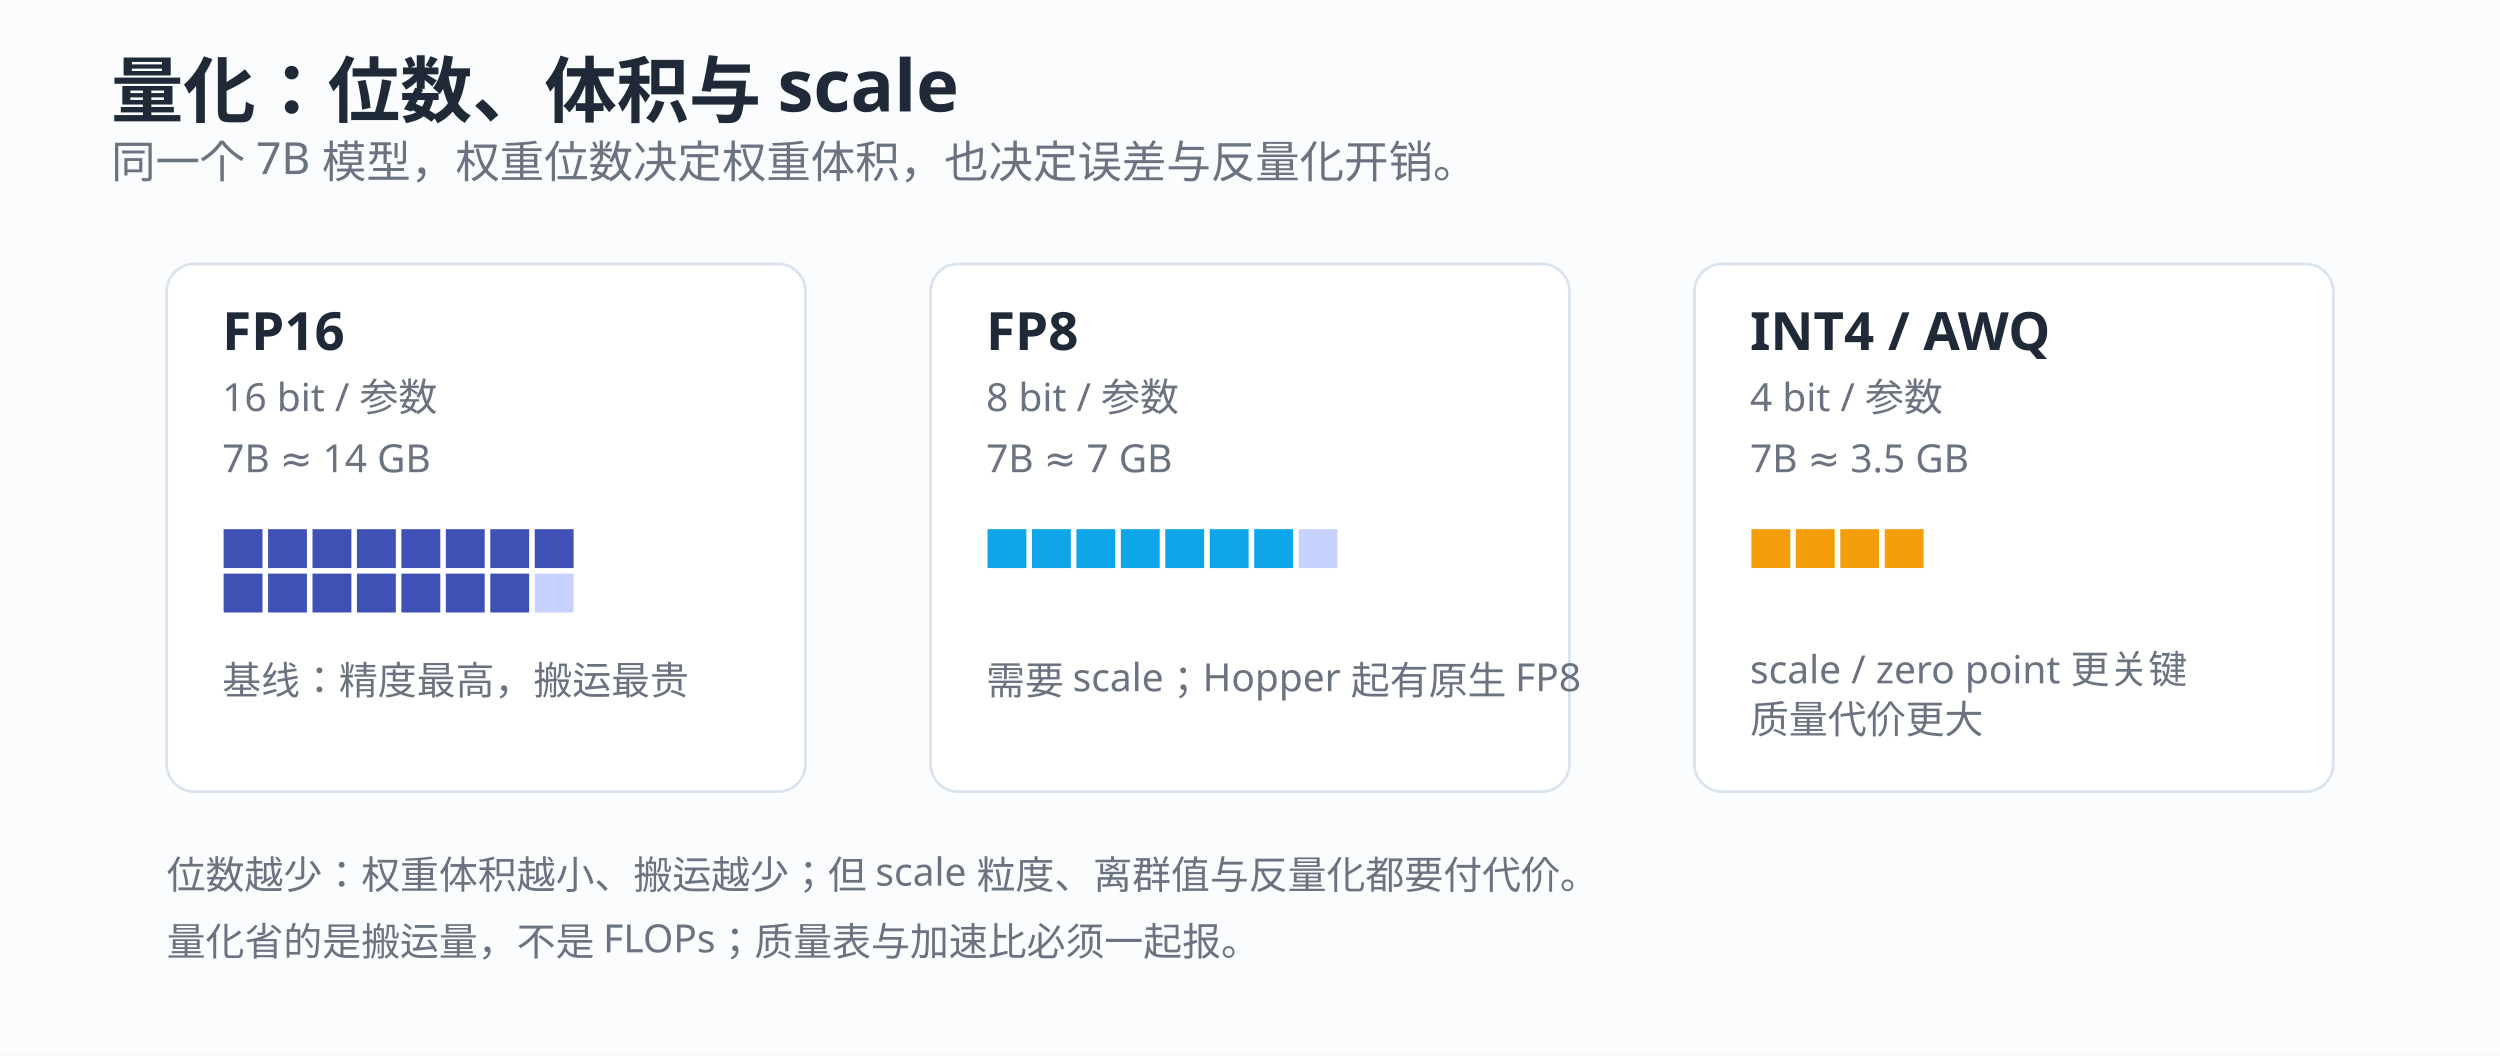
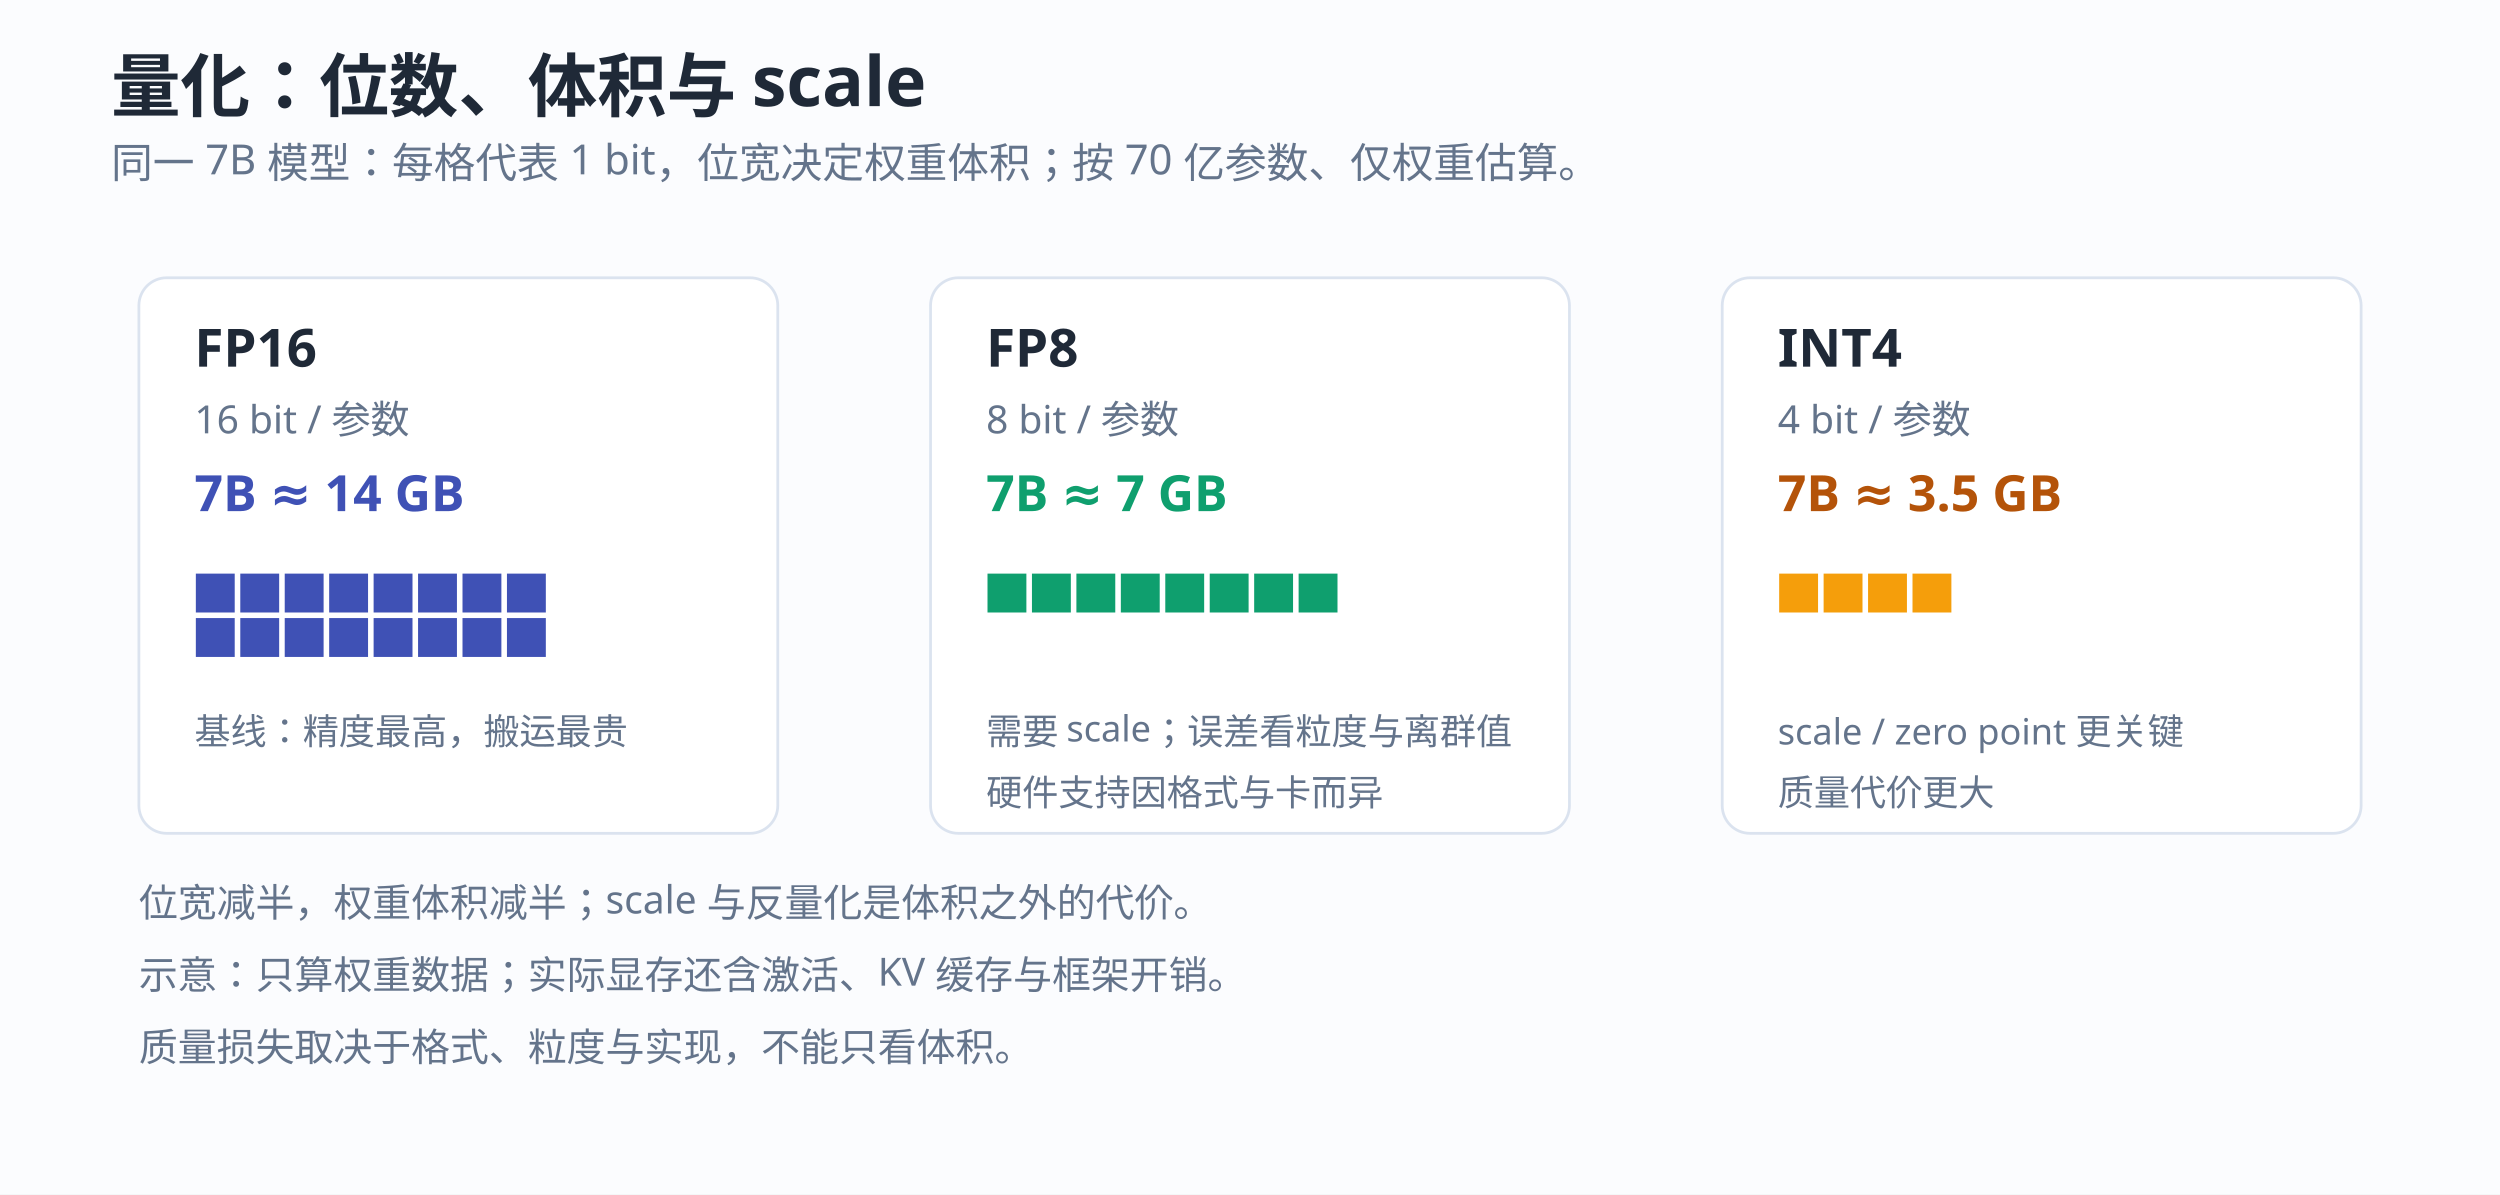
- <svg xmlns="http://www.w3.org/2000/svg" viewBox="0 0 900 380" role="img" aria-label="FP16、FP8 与 INT4 量化">
+ <svg xmlns="http://www.w3.org/2000/svg" viewBox="0 0 900 430" role="img" aria-label="FP16、FP8 与 INT4 的位数、权重体积与 scale">
  <style>
text{font-family:"PingFang SC","Hiragino Sans GB","Microsoft YaHei",sans-serif}
- .title{font-size:26px;font-weight:700;fill:#1f2937}.sub{font-size:16px;fill:#6b7280}
- .label{font-size:19px;font-weight:700;fill:#1f2937}.small{font-size:14px;fill:#6b7280}
- .cell{stroke:#fff;stroke-width:1}.fp{fill:#3f51b5}.ef{fill:#0ea5e9}.m{fill:#c7d2fe}.amber{fill:#f59e0b}
+ .title{font-size:25px;font-weight:700;fill:#1f2937}
+ .sub{font-size:15px;fill:#64748b}
+ .label{font-size:19px;font-weight:700;fill:#1f2937}
+ .small{font-size:14px;fill:#64748b}
+ .value{font-size:18px;font-weight:700}
+ .note{font-size:13px;fill:#64748b}
+ .cell{stroke:#ffffff;stroke-width:1}
+ .fp16{fill:#3f51b5}.fp8{fill:#0f9f6e}.int4{fill:#f59e0b}
</style>
-   <rect width="900" height="380" fill="#fbfcfe" />
-   <text x="40" y="42" class="title">量化：位数、体积与 scale</text>
-   <text x="40" y="64" class="sub">同一个 7B 模型，权重位数决定权重体积，也决定误差与反量化开销。</text>
+   <rect width="900" height="430" fill="#fbfcfe" />
+   <text x="40" y="40" class="title">量化：位数、体积与 scale</text>
+   <text x="40" y="64" class="sub">同一 7B 模型：每格代表 1 bit，位宽决定权重体积；按 70 亿参数、仅权重估算。</text>
  <g>
-     <rect x="60" y="95" width="230" height="190" rx="10" fill="#fff" stroke="#dbe3ef" />
-     <text x="80" y="126" class="label">FP16</text>
-     <text x="80" y="148" class="small">16 bit / 参数</text>
-     <text x="80" y="170" class="small">7B ≈ 14 GB</text>
-     <g transform="translate(80,190)">
-       <rect width="15" height="15" class="cell fp" />
-       <rect x="16" width="15" height="15" class="cell fp" />
-       <rect x="32" width="15" height="15" class="cell fp" />
-       <rect x="48" width="15" height="15" class="cell fp" />
-       <rect x="64" width="15" height="15" class="cell fp" />
-       <rect x="80" width="15" height="15" class="cell fp" />
-       <rect x="96" width="15" height="15" class="cell fp" />
-       <rect x="112" width="15" height="15" class="cell fp" />
-       <rect y="16" width="15" height="15" class="cell fp" />
-       <rect x="16" y="16" width="15" height="15" class="cell fp" />
-       <rect x="32" y="16" width="15" height="15" class="cell fp" />
-       <rect x="48" y="16" width="15" height="15" class="cell fp" />
-       <rect x="64" y="16" width="15" height="15" class="cell fp" />
-       <rect x="80" y="16" width="15" height="15" class="cell fp" />
-       <rect x="96" y="16" width="15" height="15" class="cell fp" />
-       <rect x="112" y="16" width="15" height="15" class="cell m" />
+     <rect x="50" y="100" width="230" height="200" rx="10" fill="#ffffff" stroke="#dbe3ef" />
+     <text x="70" y="132" class="label">FP16</text>
+     <text x="70" y="156" class="small">16 bit / 参数</text>
+     <text x="70" y="184" class="value" fill="#3f51b5">7B ≈ 14 GB</text>
+     <g transform="translate(70,206)">
+       <rect width="15" height="15" class="cell fp16" />
+       <rect x="16" width="15" height="15" class="cell fp16" />
+       <rect x="32" width="15" height="15" class="cell fp16" />
+       <rect x="48" width="15" height="15" class="cell fp16" />
+       <rect x="64" width="15" height="15" class="cell fp16" />
+       <rect x="80" width="15" height="15" class="cell fp16" />
+       <rect x="96" width="15" height="15" class="cell fp16" />
+       <rect x="112" width="15" height="15" class="cell fp16" />
+       <rect y="16" width="15" height="15" class="cell fp16" />
+       <rect x="16" y="16" width="15" height="15" class="cell fp16" />
+       <rect x="32" y="16" width="15" height="15" class="cell fp16" />
+       <rect x="48" y="16" width="15" height="15" class="cell fp16" />
+       <rect x="64" y="16" width="15" height="15" class="cell fp16" />
+       <rect x="80" y="16" width="15" height="15" class="cell fp16" />
+       <rect x="96" y="16" width="15" height="15" class="cell fp16" />
+       <rect x="112" y="16" width="15" height="15" class="cell fp16" />
    </g>
-     <text x="80" y="250" class="small">基线：精度最高，搬运最贵</text>
+     <text x="70" y="268" class="note">基线：精度最高，搬运最贵</text>
  </g>
  <g>
-     <rect x="335" y="95" width="230" height="190" rx="10" fill="#fff" stroke="#dbe3ef" />
-     <text x="355" y="126" class="label">FP8</text>
-     <text x="355" y="148" class="small">8 bit / 参数</text>
-     <text x="355" y="170" class="small">7B ≈ 7 GB</text>
-     <g transform="translate(355,190)">
-       <rect width="15" height="15" class="cell ef" />
-       <rect x="16" width="15" height="15" class="cell ef" />
-       <rect x="32" width="15" height="15" class="cell ef" />
-       <rect x="48" width="15" height="15" class="cell ef" />
-       <rect x="64" width="15" height="15" class="cell ef" />
-       <rect x="80" width="15" height="15" class="cell ef" />
-       <rect x="96" width="15" height="15" class="cell ef" />
-       <rect x="112" width="15" height="15" class="cell m" />
+     <rect x="335" y="100" width="230" height="200" rx="10" fill="#ffffff" stroke="#dbe3ef" />
+     <text x="355" y="132" class="label">FP8</text>
+     <text x="355" y="156" class="small">8 bit / 参数</text>
+     <text x="355" y="184" class="value" fill="#0f9f6e">7B ≈ 7 GB</text>
+     <g transform="translate(355,206)">
+       <rect width="15" height="15" class="cell fp8" />
+       <rect x="16" width="15" height="15" class="cell fp8" />
+       <rect x="32" width="15" height="15" class="cell fp8" />
+       <rect x="48" width="15" height="15" class="cell fp8" />
+       <rect x="64" width="15" height="15" class="cell fp8" />
+       <rect x="80" width="15" height="15" class="cell fp8" />
+       <rect x="96" width="15" height="15" class="cell fp8" />
+       <rect x="112" width="15" height="15" class="cell fp8" />
    </g>
-     <text x="355" y="250" class="small">需要 scale；Hopper 起有原生 FP8</text>
+     <text x="355" y="268" class="note">需要 scale；误差看粒度与离群值</text>
+     <text x="355" y="290" class="note">硬件支持因格式与卡而异</text>
  </g>
  <g>
-     <rect x="610" y="95" width="230" height="190" rx="10" fill="#fff" stroke="#dbe3ef" />
-     <text x="630" y="126" class="label">INT4 / AWQ</text>
-     <text x="630" y="148" class="small">4 bit / 参数</text>
-     <text x="630" y="170" class="small">7B ≈ 3.5 GB</text>
-     <g transform="translate(630,190)">
-       <rect width="15" height="15" class="cell amber" />
-       <rect x="16" width="15" height="15" class="cell amber" />
-       <rect x="32" width="15" height="15" class="cell amber" />
-       <rect x="48" width="15" height="15" class="cell amber" />
+     <rect x="620" y="100" width="230" height="200" rx="10" fill="#ffffff" stroke="#dbe3ef" />
+     <text x="640" y="132" class="label">INT4</text>
+     <text x="640" y="156" class="small">4 bit / 参数</text>
+     <text x="640" y="184" class="value" fill="#b45309">7B ≈ 3.5 GB</text>
+     <g transform="translate(640,206)">
+       <rect width="15" height="15" class="cell int4" />
+       <rect x="16" width="15" height="15" class="cell int4" />
+       <rect x="32" width="15" height="15" class="cell int4" />
+       <rect x="48" width="15" height="15" class="cell int4" />
    </g>
-     <text x="630" y="246" class="small">scale / zero point 更关键</text>
-     <text x="630" y="264" class="small">质量代价更大</text>
+     <text x="640" y="268" class="note">scale / zero point 更关键</text>
+     <text x="640" y="290" class="note">质量代价更大</text>
  </g>
-   <text x="60" y="320" class="small">位数越少：权重体积越小、搬运越少；但 scale 粒度、离群值与反量化都要付代价。</text>
-   <text x="60" y="344" class="small">量化省的是搬运量，不是 FLOPs；质量表与加速比必须一起报。</text>
+   <text x="50" y="330" class="small">位宽减半，权重体积减半；scale 与反量化是体积之外的代价。</text>
+   <text x="50" y="356" class="small">示意：只算权重数据；实际显存还含激活、KV 缓存与框架开销。</text>
+   <text x="50" y="382" class="small">质量损失取决于格式、粒度与实现，不能只看体积。</text>
</svg>
